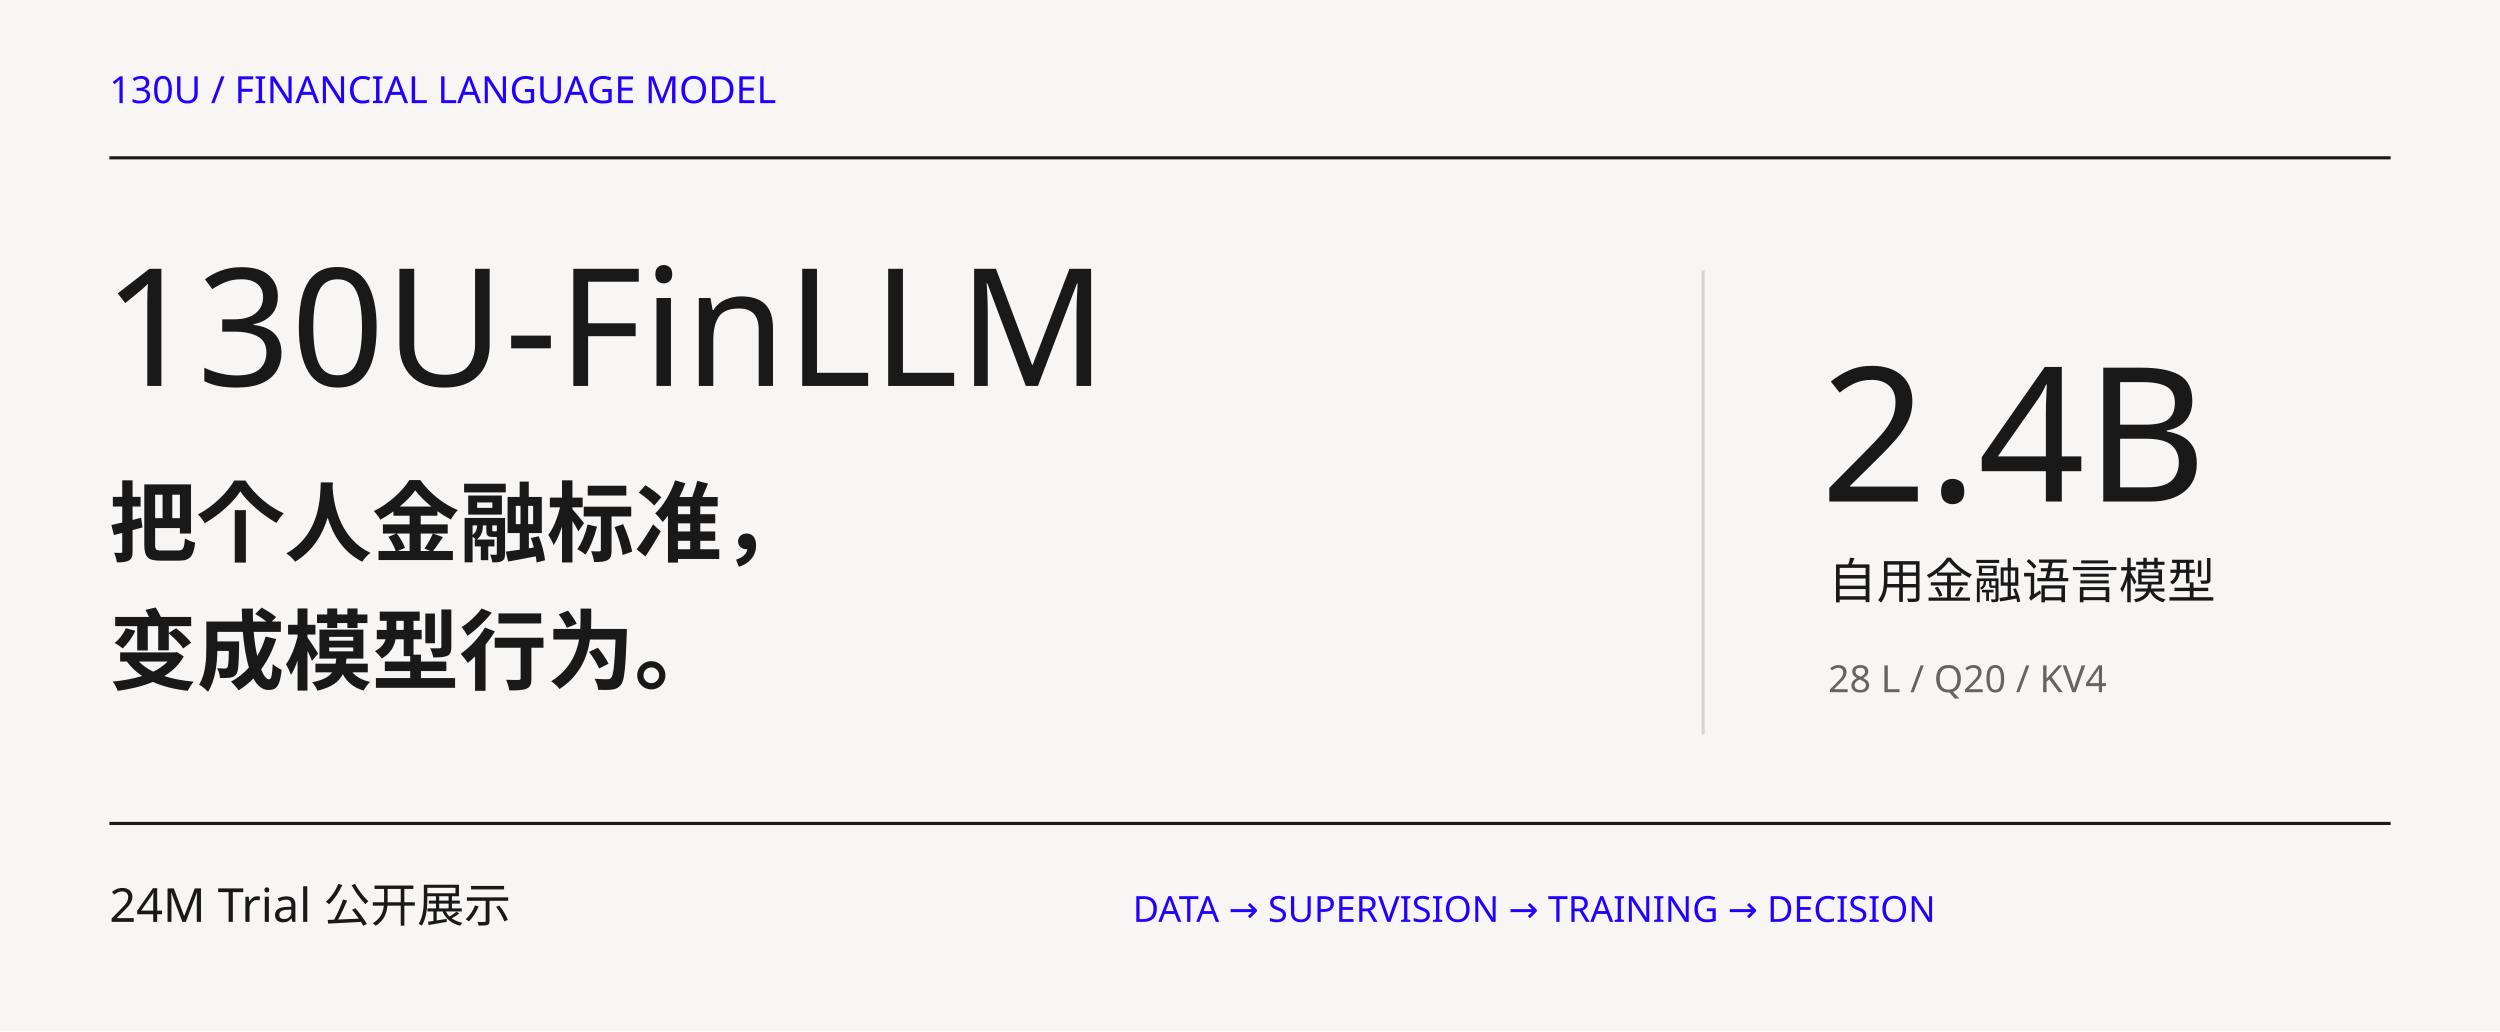
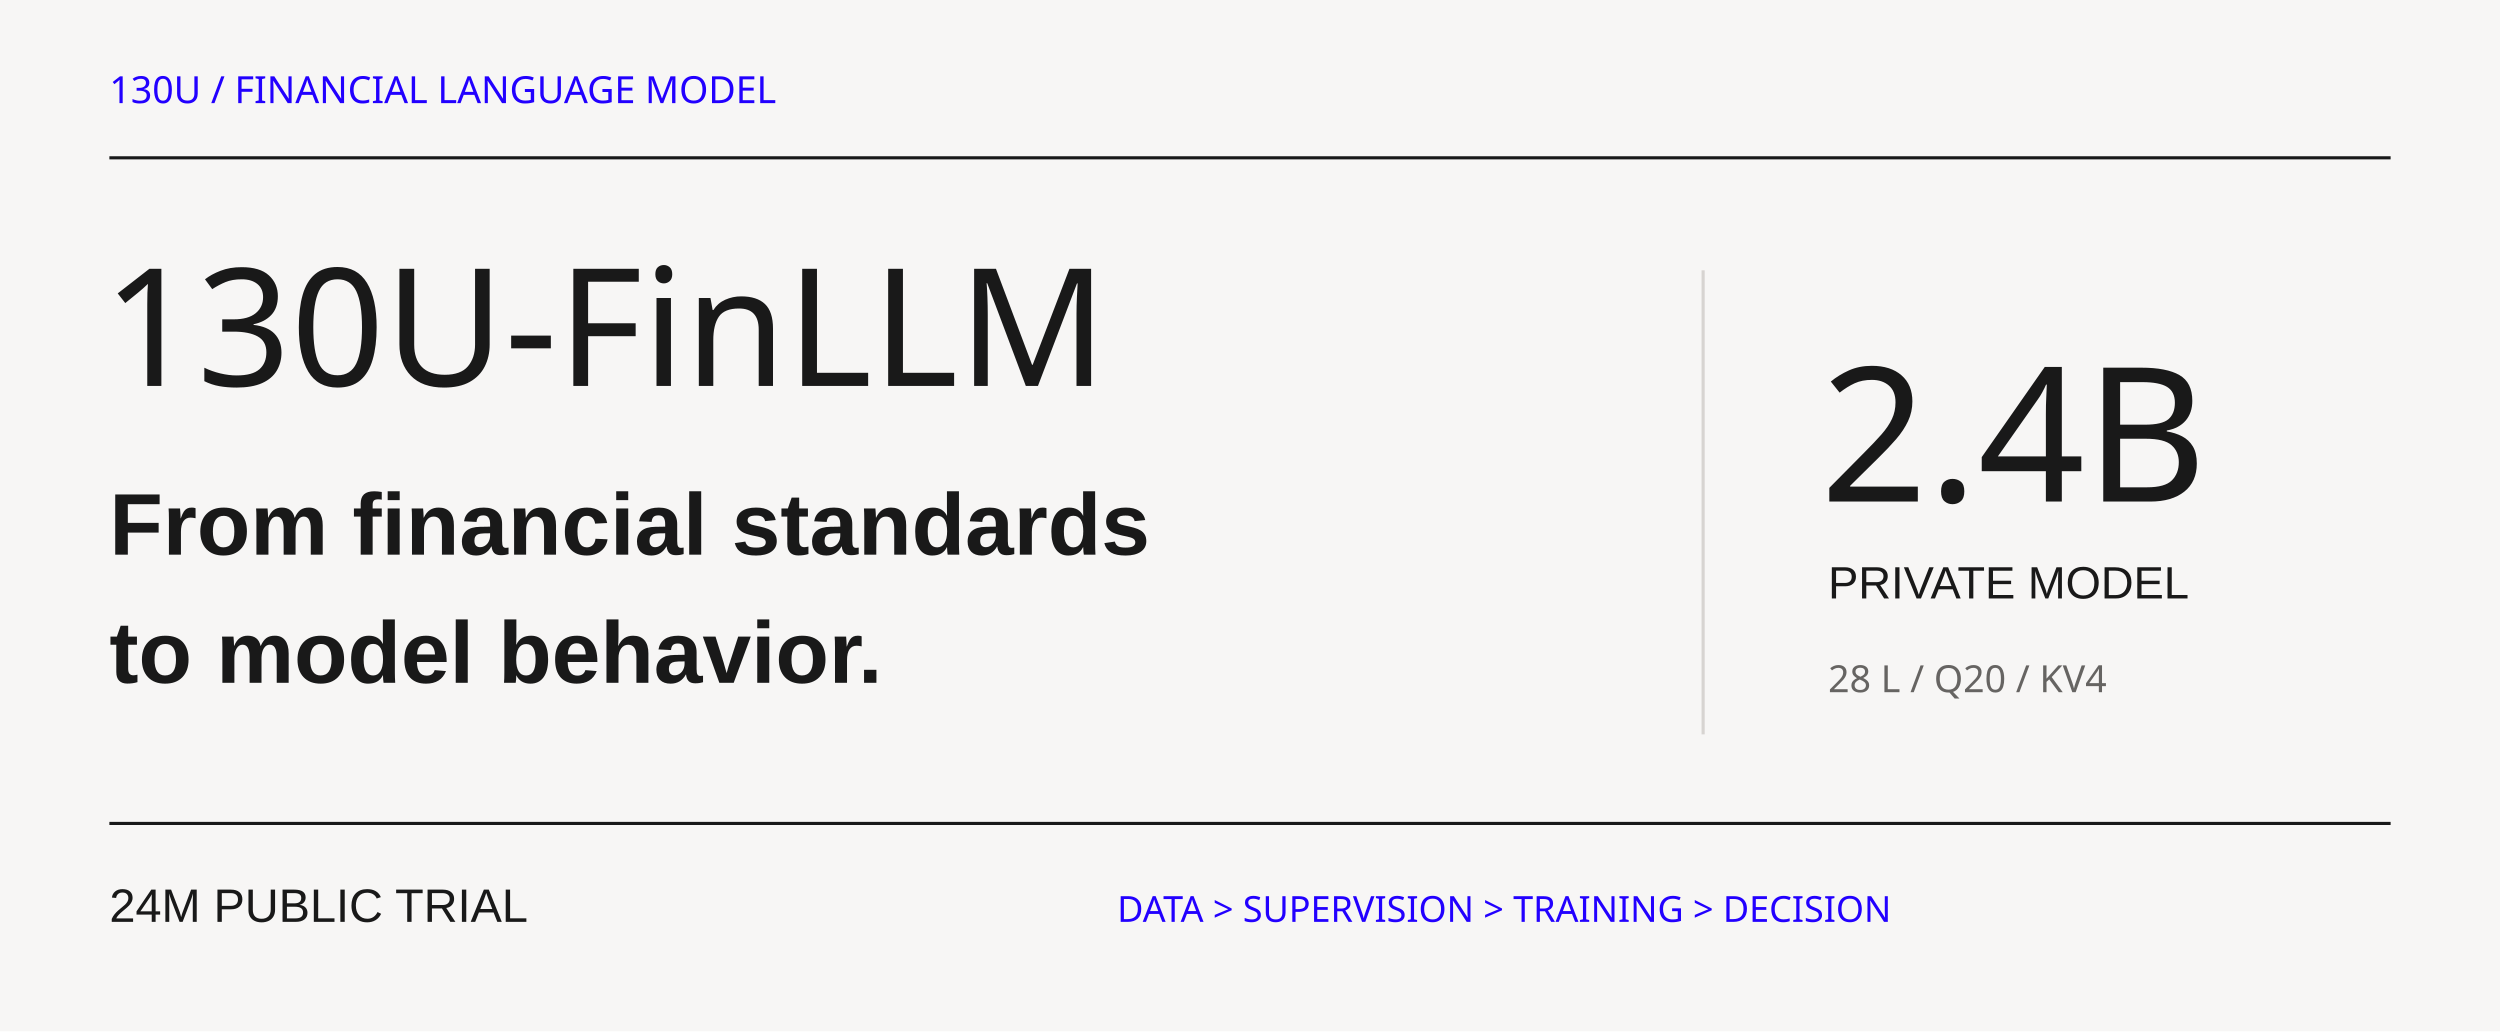
<svg xmlns="http://www.w3.org/2000/svg" width="1600" height="660" viewBox="0 0 1600 660" role="img" aria-labelledby="title">
  <rect width="1600" height="660" fill="#f7f6f5" />
  <text x="70" y="66" font-family="Consolas, sans-serif" font-size="24" fill="#2200ff">130U / FINANCIAL LANGUAGE MODEL</text>
  <line x1="70" y1="101" x2="1530" y2="101" stroke="#191919" stroke-width="2" />
  <text x="66" y="247" font-family="Bahnschrift, sans-serif" font-size="105" fill="#191919">130U-FinLLM</text>
-   <text x="70" y="355" font-family="Microsoft YaHei, sans-serif" font-size="56" font-weight="700" fill="#191919">把个人金融标准，</text>
-   <text x="70" y="437" font-family="Microsoft YaHei, sans-serif" font-size="56" font-weight="700" fill="#191919">变成模型行为。</text>
+   <text x="70" y="355" font-family="Arial, sans-serif" font-size="56" font-weight="700" fill="#191919">From financial standards</text>
+   <text x="70" y="437" font-family="Arial, sans-serif" font-size="56" font-weight="700" fill="#191919">to model behavior.</text>
  <line x1="1090" y1="173" x2="1090" y2="470" stroke="#d7d4d1" stroke-width="2" />
  <text x="1165" y="321" font-family="Bahnschrift, sans-serif" font-size="120" fill="#191919">2.4B</text>
-   <text x="1170" y="383" font-family="Microsoft YaHei, sans-serif" font-size="31" fill="#191919">自用金融语言模型</text>
+   <text x="1170" y="383" font-family="Arial, sans-serif" font-size="29" fill="#191919">PRIVATE MODEL</text>
  <text x="1170" y="443" font-family="Consolas, sans-serif" font-size="24" fill="#666462">28 L / Q20 / KV4</text>
  <line x1="70" y1="527" x2="1530" y2="527" stroke="#191919" stroke-width="2" />
-   <text x="70" y="590" font-family="Microsoft YaHei, sans-serif" font-size="30" fill="#191919">24M Trial 公开展示</text>
-   <text x="725" y="590" font-family="Consolas, sans-serif" font-size="23" fill="#2200ff">DATA → SUPERVISION → TRAINING → DECISION</text>
+   <text x="70" y="590" font-family="Arial, sans-serif" font-size="30" fill="#191919">24M PUBLIC TRIAL</text>
+   <text x="715" y="590" font-family="Consolas, sans-serif" font-size="23" fill="#2200ff">DATA &gt; SUPERVISION &gt; TRAINING &gt; DECISION</text>
</svg>
